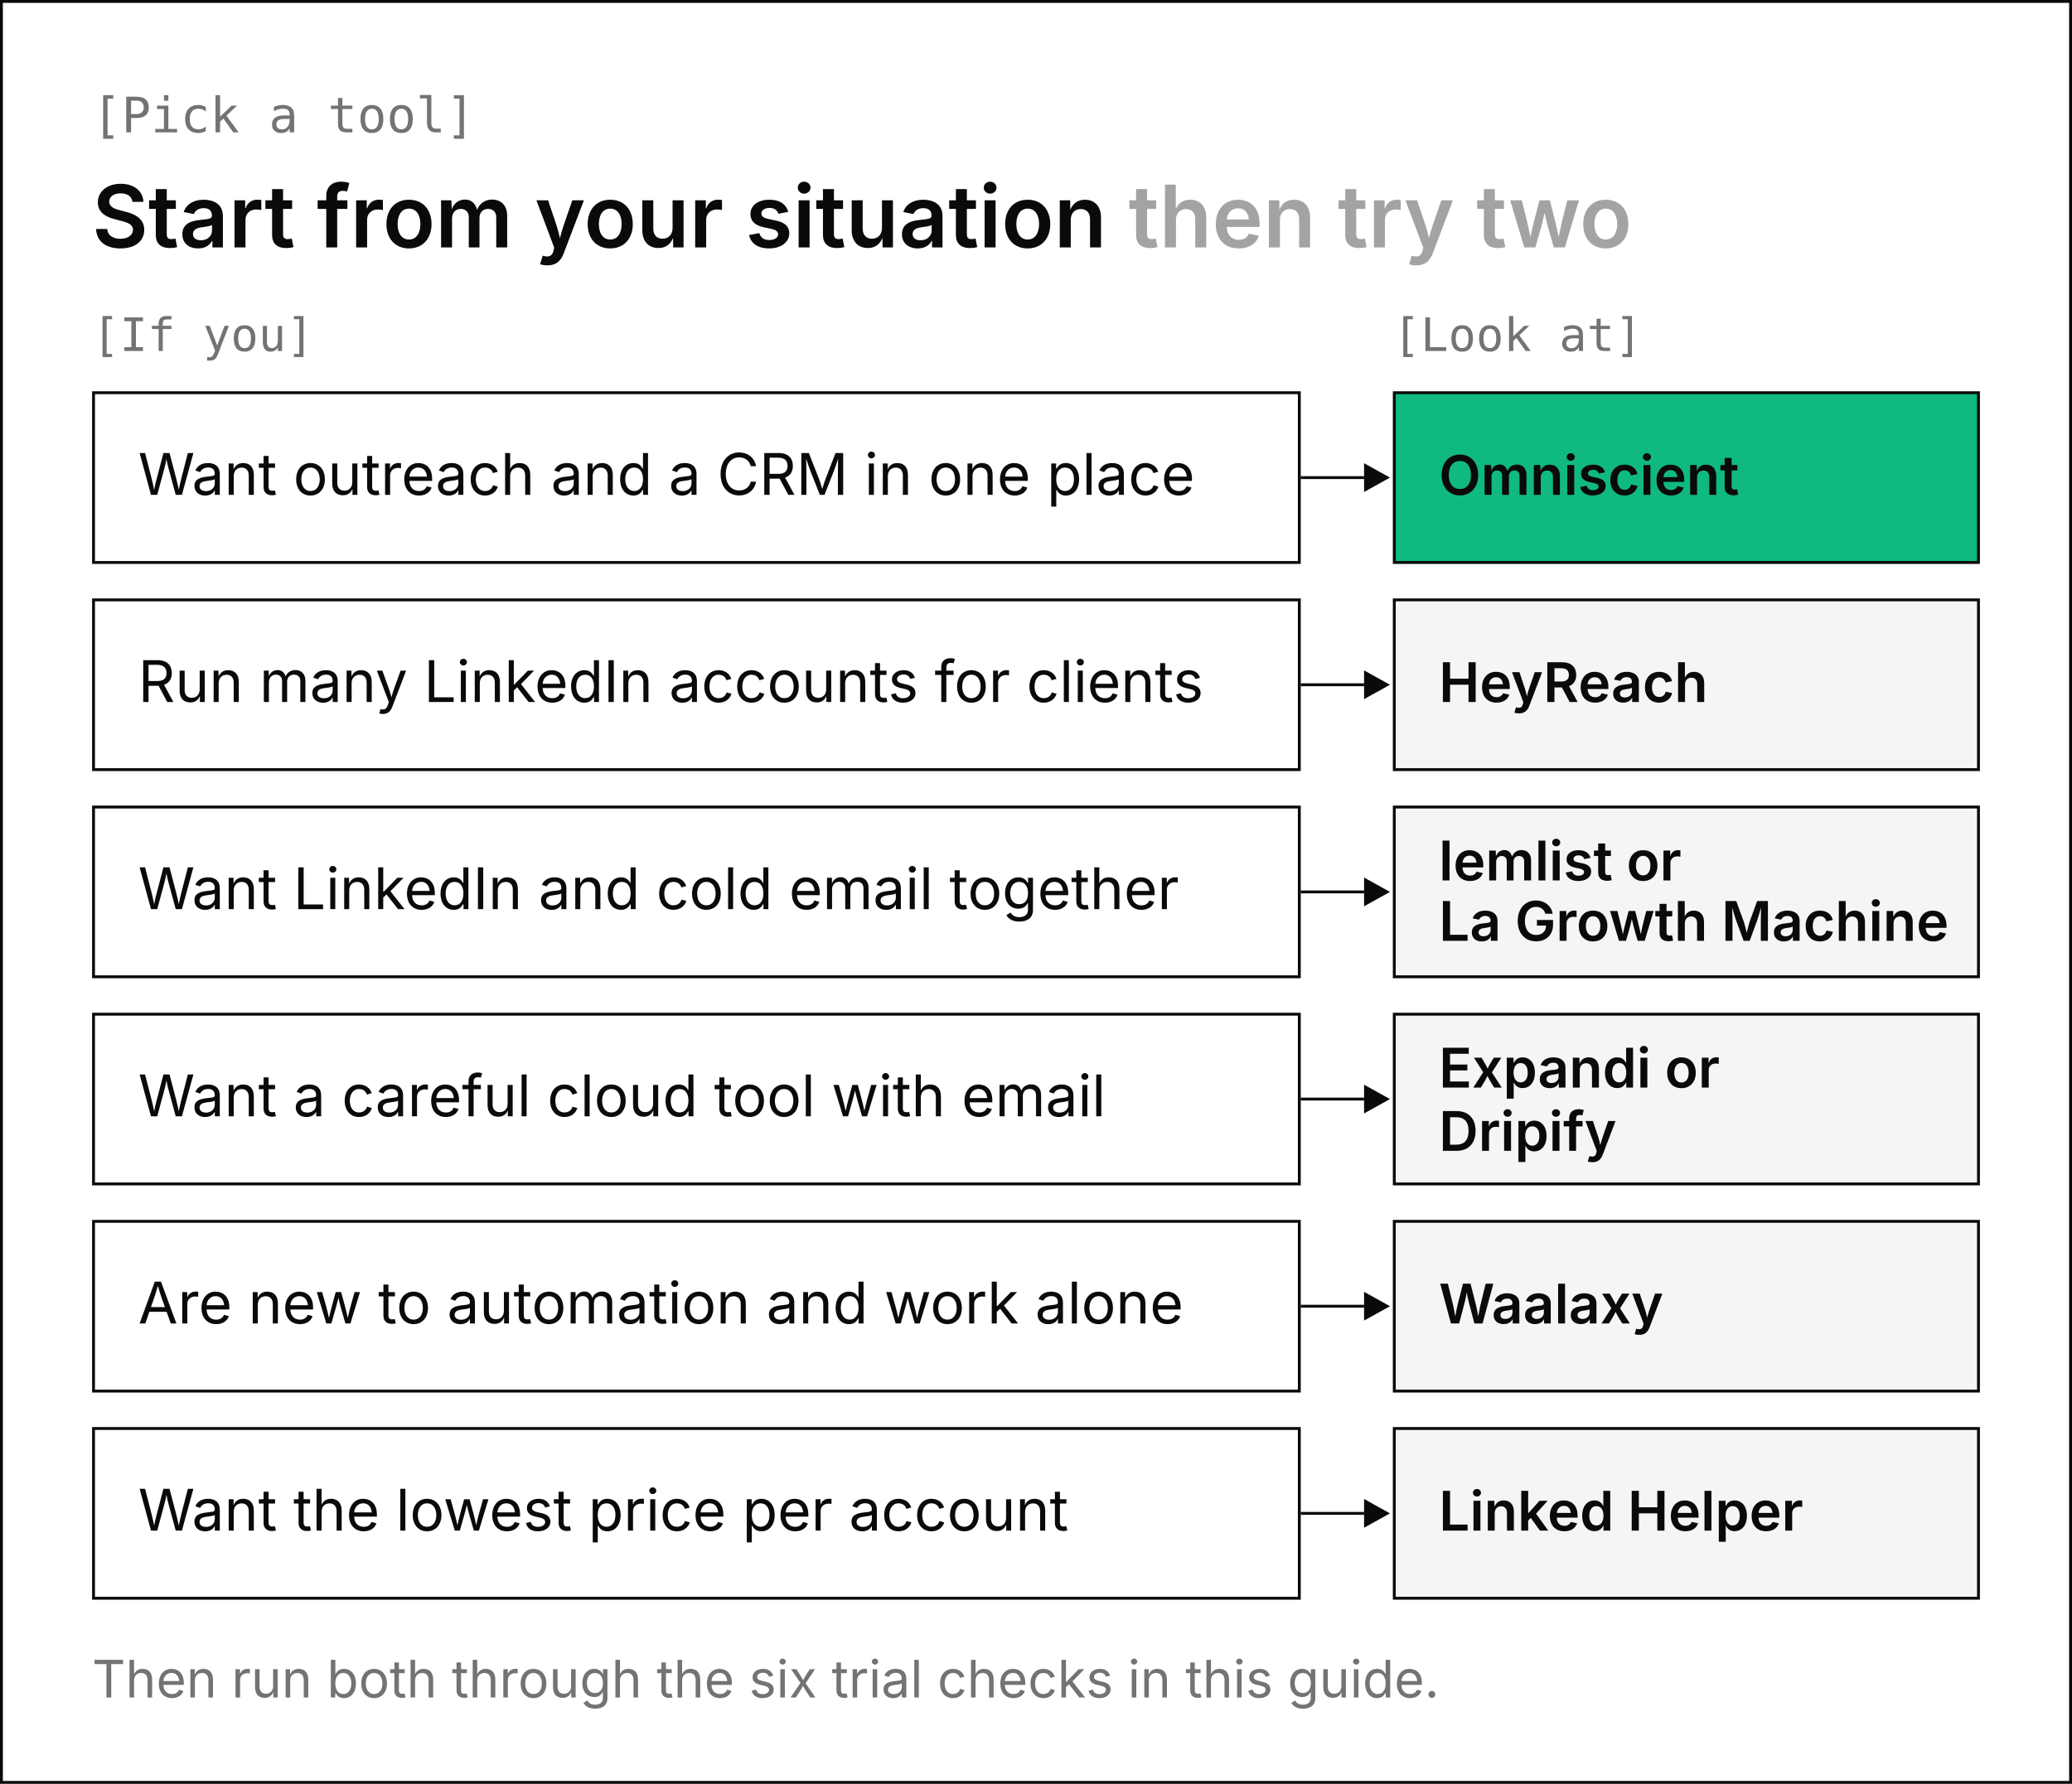
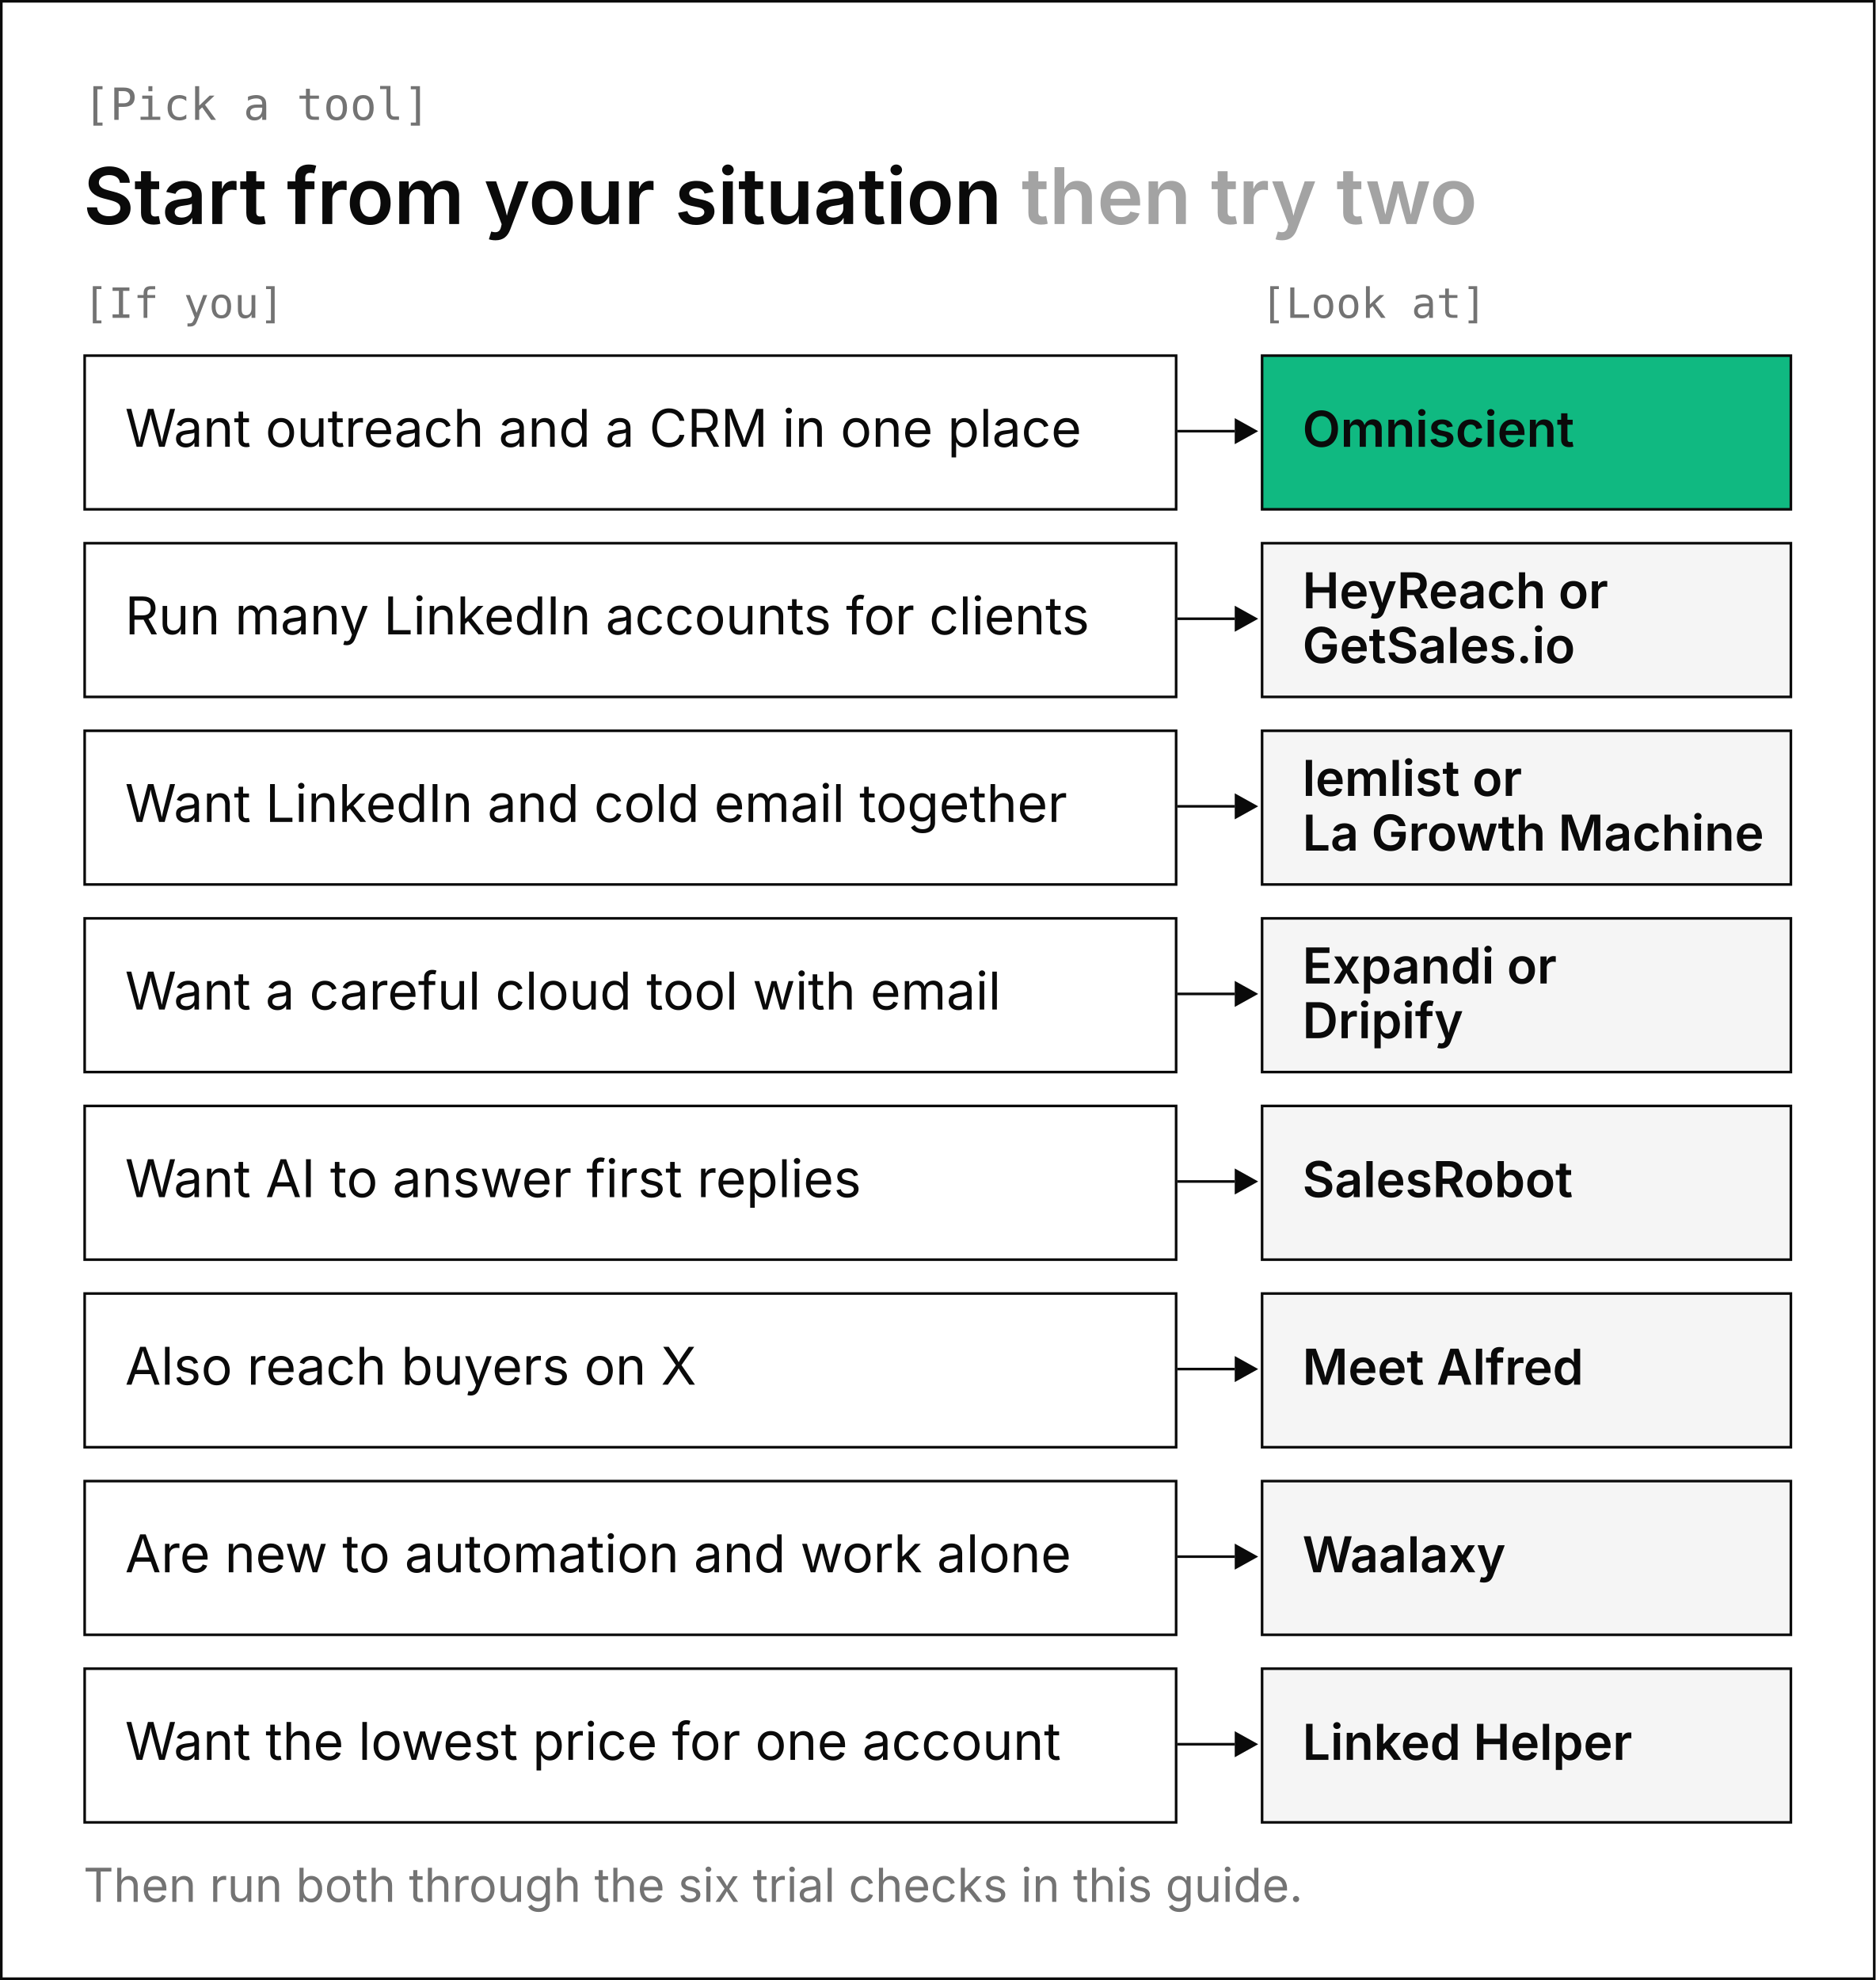
- <svg xmlns="http://www.w3.org/2000/svg" viewBox="0 0 720 620" width="720" height="620" role="img" aria-labelledby="t d" font-family="Inter, system-ui, sans-serif">
-   <rect width="720" height="620" fill="#ffffff" />
-   <rect x="0.5" y="0.5" width="719" height="619" fill="none" stroke="#0a0a0a" />
+ <svg xmlns="http://www.w3.org/2000/svg" viewBox="0 0 720 760" width="720" height="760" role="img" aria-labelledby="t d" font-family="Inter, system-ui, sans-serif">
+   <rect width="720" height="760" fill="#ffffff" />
+   <rect x="0.5" y="0.5" width="719" height="759" fill="none" stroke="#0a0a0a" />
  <text x="32" y="46" font-family="Geist Mono, ui-monospace, monospace" font-size="17" fill="#737373">[Pick a tool]</text>
  <text x="32" y="86" font-size="30" font-weight="600" fill="#0a0a0a">Start from your situation <tspan fill="#a3a3a3">then try two</tspan>
  </text>
  <text x="32" y="122" font-family="Geist Mono, ui-monospace, monospace" font-size="16" fill="#737373">[If you]</text>
  <text x="484" y="122" font-family="Geist Mono, ui-monospace, monospace" font-size="16" fill="#737373">[Look at]</text>
  <rect x="32.5" y="136.5" width="419" height="59" fill="#ffffff" stroke="#0a0a0a" />
-   <text x="48" y="172.0" font-size="20" fill="#0a0a0a">Want outreach and a CRM in one place</text>
-   <line x1="452" x2="474" y1="166.0" y2="166.0" stroke="#0a0a0a" />
-   <polygon points="474,161.0 483,166.0 474,171.0" fill="#0a0a0a" />
+   <text x="48" y="171.5" font-size="20" fill="#0a0a0a">Want outreach and a CRM in one place</text>
+   <line x1="452" x2="474" y1="165.5" y2="165.5" stroke="#0a0a0a" />
+   <polygon points="474,160.5 483,165.5 474,170.5" fill="#0a0a0a" />
  <rect x="484.5" y="136.5" width="203" height="59" fill="#10b981" stroke="#0a0a0a" />
-   <text x="500" y="172.0" font-size="19" font-weight="600" fill="#0a0a0a">Omniscient</text>
+   <text x="500" y="171.5" font-size="19" font-weight="600" fill="#0a0a0a">Omniscient</text>
  <rect x="32.5" y="208.5" width="419" height="59" fill="#ffffff" stroke="#0a0a0a" />
-   <text x="48" y="244.0" font-size="20" fill="#0a0a0a">Run many LinkedIn accounts for clients</text>
-   <line x1="452" x2="474" y1="238.0" y2="238.0" stroke="#0a0a0a" />
-   <polygon points="474,233.0 483,238.0 474,243.0" fill="#0a0a0a" />
+   <text x="48" y="243.5" font-size="20" fill="#0a0a0a">Run many LinkedIn accounts for clients</text>
+   <line x1="452" x2="474" y1="237.5" y2="237.5" stroke="#0a0a0a" />
+   <polygon points="474,232.5 483,237.5 474,242.5" fill="#0a0a0a" />
  <rect x="484.5" y="208.5" width="203" height="59" fill="#f5f5f5" stroke="#0a0a0a" />
-   <text x="500" y="244.0" font-size="19" font-weight="600" fill="#0a0a0a">HeyReach</text>
+   <text x="500" y="233.5" font-size="19" font-weight="600" fill="#0a0a0a">HeyReach or</text>
+   <text x="500" y="254.5" font-size="19" font-weight="600" fill="#0a0a0a">GetSales.io</text>
  <rect x="32.5" y="280.5" width="419" height="59" fill="#ffffff" stroke="#0a0a0a" />
-   <text x="48" y="316.0" font-size="20" fill="#0a0a0a">Want LinkedIn and cold email together</text>
-   <line x1="452" x2="474" y1="310.0" y2="310.0" stroke="#0a0a0a" />
-   <polygon points="474,305.0 483,310.0 474,315.0" fill="#0a0a0a" />
+   <text x="48" y="315.5" font-size="20" fill="#0a0a0a">Want LinkedIn and cold email together</text>
+   <line x1="452" x2="474" y1="309.5" y2="309.5" stroke="#0a0a0a" />
+   <polygon points="474,304.5 483,309.5 474,314.5" fill="#0a0a0a" />
  <rect x="484.5" y="280.5" width="203" height="59" fill="#f5f5f5" stroke="#0a0a0a" />
-   <text x="500" y="306.0" font-size="19" font-weight="600" fill="#0a0a0a">lemlist or</text>
-   <text x="500" y="327.0" font-size="19" font-weight="600" fill="#0a0a0a">La Growth Machine</text>
+   <text x="500" y="305.5" font-size="19" font-weight="600" fill="#0a0a0a">lemlist or</text>
+   <text x="500" y="326.5" font-size="19" font-weight="600" fill="#0a0a0a">La Growth Machine</text>
  <rect x="32.5" y="352.5" width="419" height="59" fill="#ffffff" stroke="#0a0a0a" />
-   <text x="48" y="388.0" font-size="20" fill="#0a0a0a">Want a careful cloud tool with email</text>
-   <line x1="452" x2="474" y1="382.0" y2="382.0" stroke="#0a0a0a" />
-   <polygon points="474,377.0 483,382.0 474,387.0" fill="#0a0a0a" />
+   <text x="48" y="387.5" font-size="20" fill="#0a0a0a">Want a careful cloud tool with email</text>
+   <line x1="452" x2="474" y1="381.5" y2="381.5" stroke="#0a0a0a" />
+   <polygon points="474,376.5 483,381.5 474,386.5" fill="#0a0a0a" />
  <rect x="484.5" y="352.5" width="203" height="59" fill="#f5f5f5" stroke="#0a0a0a" />
-   <text x="500" y="378.0" font-size="19" font-weight="600" fill="#0a0a0a">Expandi or</text>
-   <text x="500" y="400.0" font-size="19" font-weight="600" fill="#0a0a0a">Dripify</text>
+   <text x="500" y="377.5" font-size="19" font-weight="600" fill="#0a0a0a">Expandi or</text>
+   <text x="500" y="398.5" font-size="19" font-weight="600" fill="#0a0a0a">Dripify</text>
  <rect x="32.5" y="424.5" width="419" height="59" fill="#ffffff" stroke="#0a0a0a" />
-   <text x="48" y="460.0" font-size="20" fill="#0a0a0a">Are new to automation and work alone</text>
-   <line x1="452" x2="474" y1="454.0" y2="454.0" stroke="#0a0a0a" />
-   <polygon points="474,449.0 483,454.0 474,459.0" fill="#0a0a0a" />
+   <text x="48" y="459.5" font-size="20" fill="#0a0a0a">Want AI to answer first replies</text>
+   <line x1="452" x2="474" y1="453.5" y2="453.5" stroke="#0a0a0a" />
+   <polygon points="474,448.5 483,453.5 474,458.5" fill="#0a0a0a" />
  <rect x="484.5" y="424.5" width="203" height="59" fill="#f5f5f5" stroke="#0a0a0a" />
-   <text x="500" y="460.0" font-size="19" font-weight="600" fill="#0a0a0a">Waalaxy</text>
+   <text x="500" y="459.5" font-size="19" font-weight="600" fill="#0a0a0a">SalesRobot</text>
  <rect x="32.5" y="496.5" width="419" height="59" fill="#ffffff" stroke="#0a0a0a" />
-   <text x="48" y="532.0" font-size="20" fill="#0a0a0a">Want the lowest price per account</text>
-   <line x1="452" x2="474" y1="526.0" y2="526.0" stroke="#0a0a0a" />
-   <polygon points="474,521.0 483,526.0 474,531.0" fill="#0a0a0a" />
+   <text x="48" y="531.5" font-size="20" fill="#0a0a0a">Also reach buyers on X</text>
+   <line x1="452" x2="474" y1="525.5" y2="525.5" stroke="#0a0a0a" />
+   <polygon points="474,520.5 483,525.5 474,530.5" fill="#0a0a0a" />
  <rect x="484.5" y="496.5" width="203" height="59" fill="#f5f5f5" stroke="#0a0a0a" />
-   <text x="500" y="532.0" font-size="19" font-weight="600" fill="#0a0a0a">Linked Helper</text>
-   <text x="32" y="590" font-size="18" fill="#737373">Then run both through the six trial checks in this guide.</text>
+   <text x="500" y="531.5" font-size="19" font-weight="600" fill="#0a0a0a">Meet Alfred</text>
+   <rect x="32.5" y="568.5" width="419" height="59" fill="#ffffff" stroke="#0a0a0a" />
+   <text x="48" y="603.5" font-size="20" fill="#0a0a0a">Are new to automation and work alone</text>
+   <line x1="452" x2="474" y1="597.5" y2="597.5" stroke="#0a0a0a" />
+   <polygon points="474,592.5 483,597.5 474,602.5" fill="#0a0a0a" />
+   <rect x="484.5" y="568.5" width="203" height="59" fill="#f5f5f5" stroke="#0a0a0a" />
+   <text x="500" y="603.5" font-size="19" font-weight="600" fill="#0a0a0a">Waalaxy</text>
+   <rect x="32.5" y="640.5" width="419" height="59" fill="#ffffff" stroke="#0a0a0a" />
+   <text x="48" y="675.5" font-size="20" fill="#0a0a0a">Want the lowest price for one account</text>
+   <line x1="452" x2="474" y1="669.5" y2="669.5" stroke="#0a0a0a" />
+   <polygon points="474,664.5 483,669.5 474,674.5" fill="#0a0a0a" />
+   <rect x="484.5" y="640.5" width="203" height="59" fill="#f5f5f5" stroke="#0a0a0a" />
+   <text x="500" y="675.5" font-size="19" font-weight="600" fill="#0a0a0a">Linked Helper</text>
+   <text x="32" y="730" font-size="18" fill="#737373">Then run both through the six trial checks in this guide.</text>
</svg>
